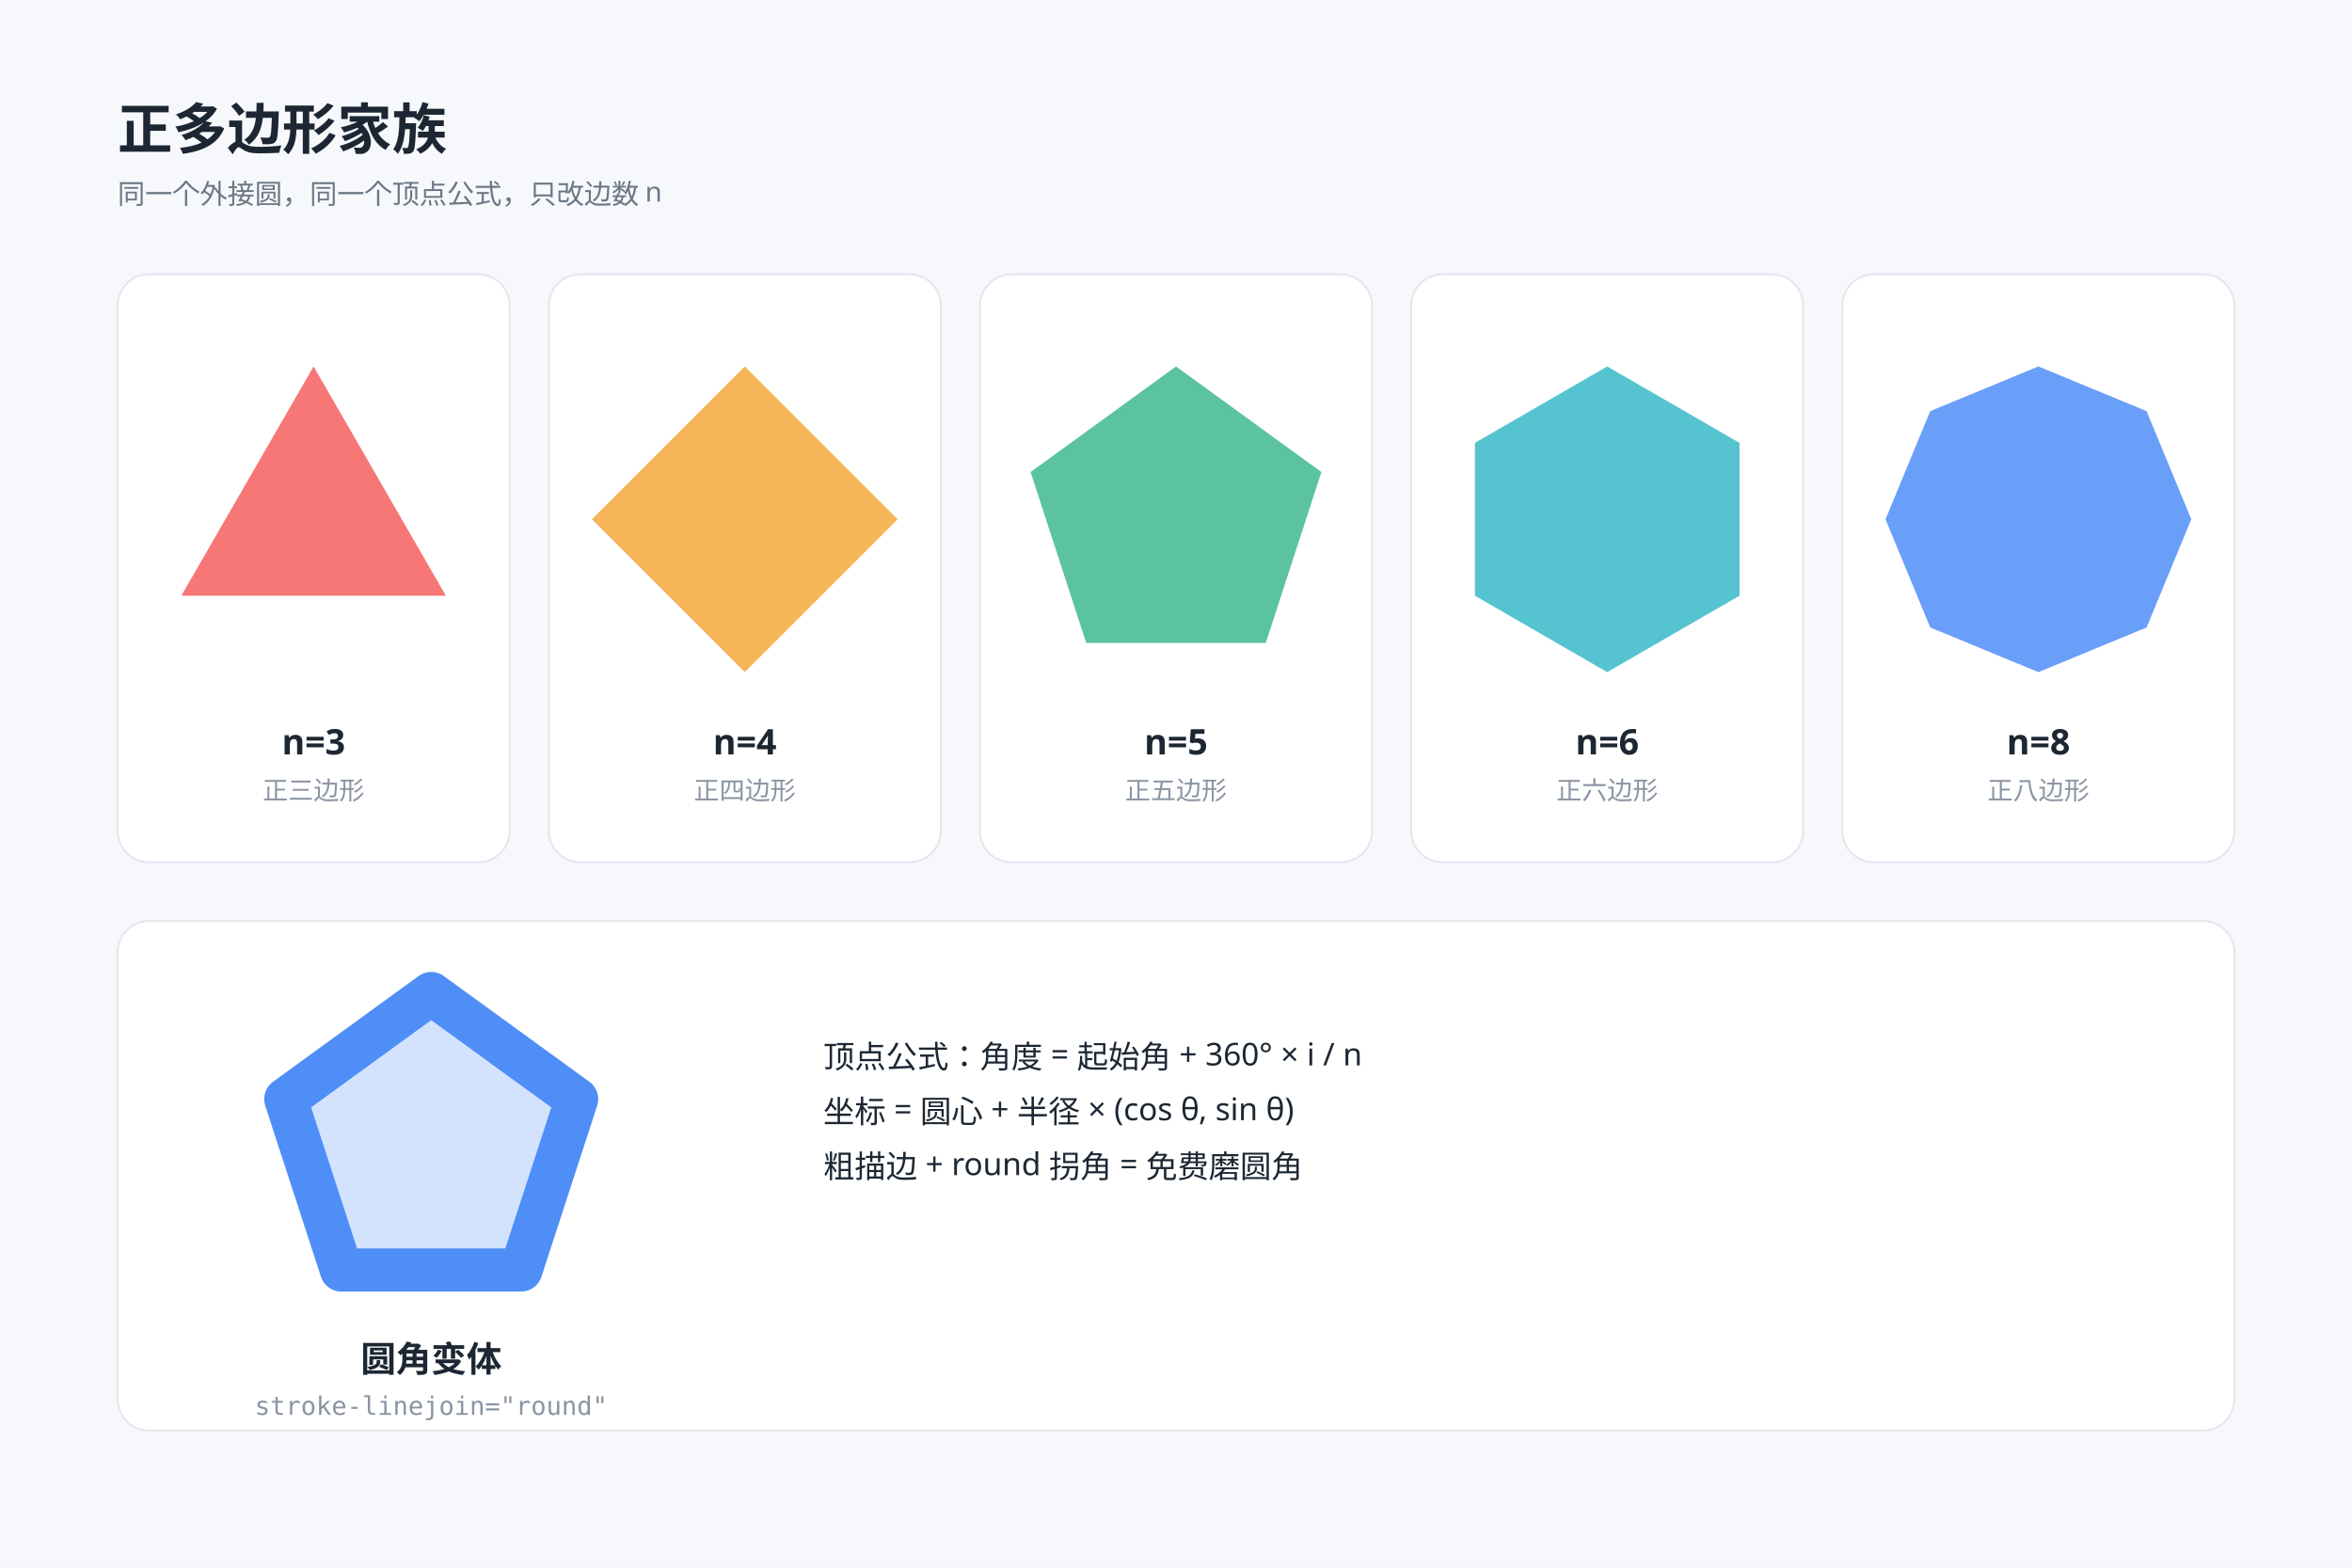
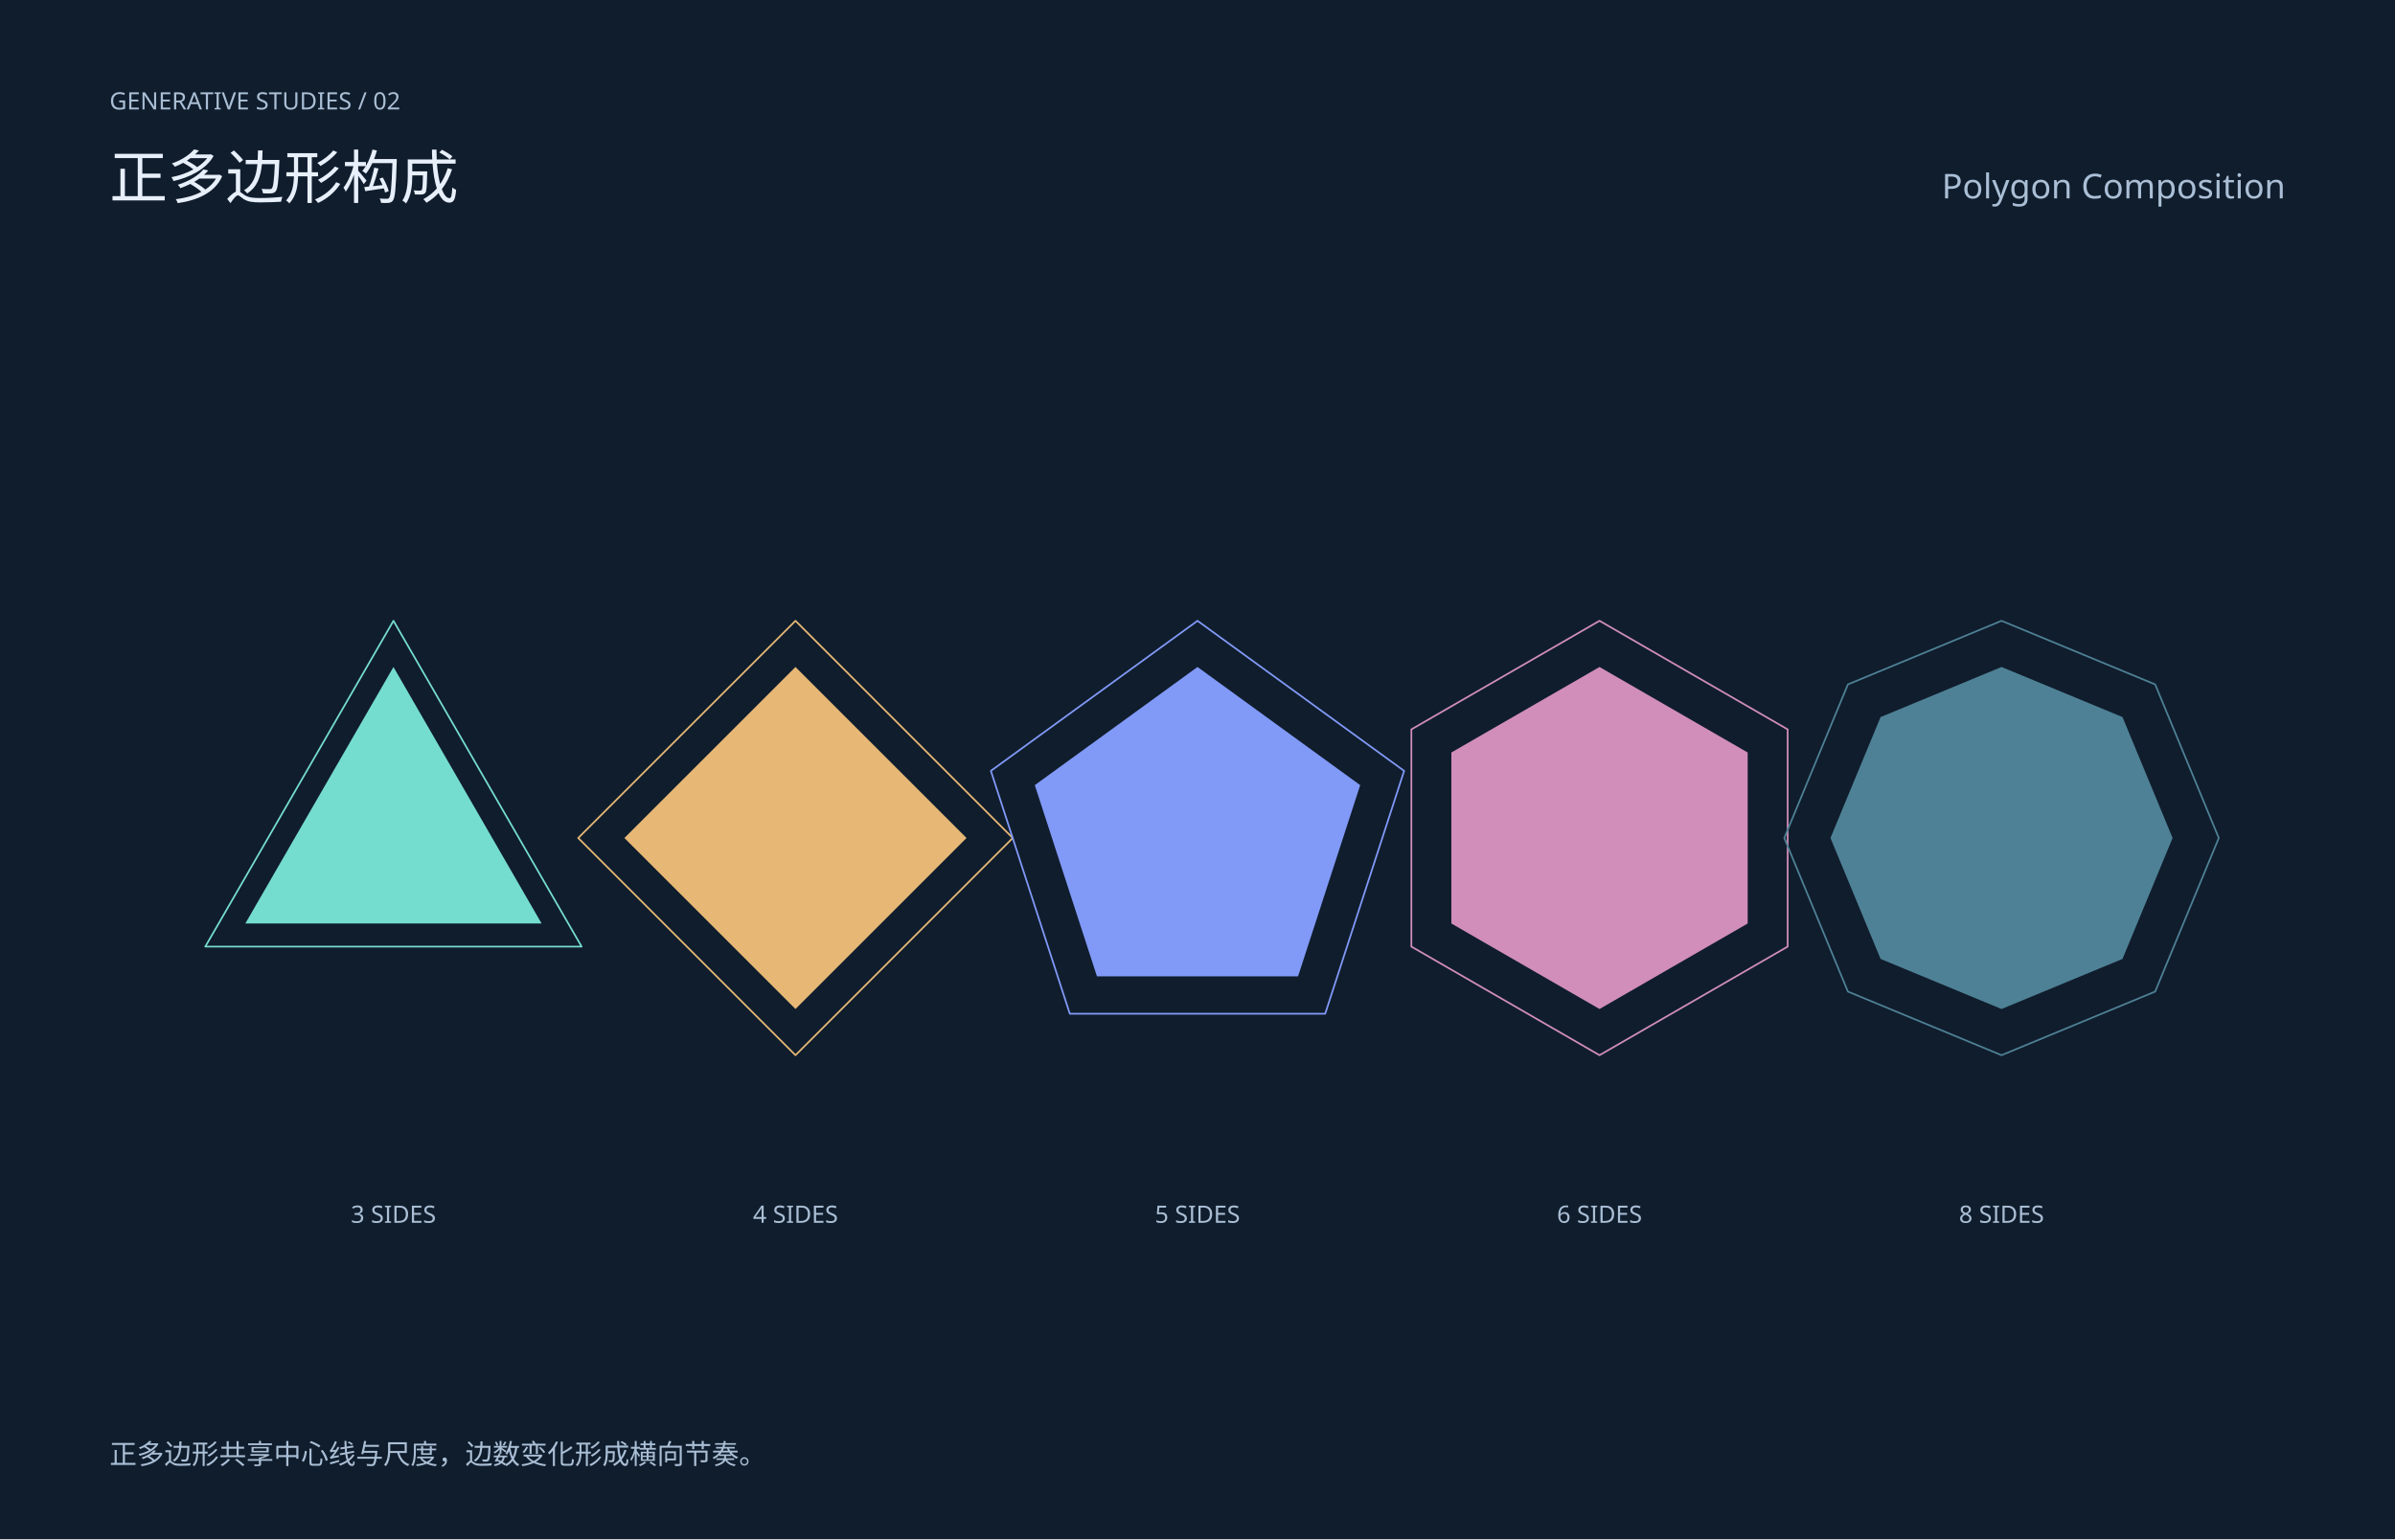
- <svg xmlns="http://www.w3.org/2000/svg" width="1200" height="800" viewBox="0 0 1200 800" font-family="PingFang SC, Hiragino Sans GB, Microsoft YaHei, sans-serif">
-   <rect width="1200" height="800" fill="#f6f8fb" />
-   <text x="60" y="76" font-size="28" font-weight="700" fill="#1c2733">正多边形家族</text>
-   <text x="60" y="104" font-size="14" fill="#6b7785">同一个外接圆，同一个顶点公式，只改边数 n</text>
-   <g>
-     <rect x="60" y="140" width="200" height="300" rx="16" fill="#ffffff" stroke="#e3e8ef" />
-     <polygon points="160.0,187.0 227.5,304.0 92.5,304.0" fill="#f65e5e" opacity="0.85" />
-     <text x="160" y="385" font-size="18" font-weight="600" fill="#1c2733" text-anchor="middle">n=3</text>
-     <text x="160" y="408" font-size="13" fill="#8a94a3" text-anchor="middle" font-family="SFMono-Regular, Menlo, monospace">正三边形</text>
+ <svg xmlns="http://www.w3.org/2000/svg" width="1400" height="900" viewBox="0 0 1400 900" role="img" aria-labelledby="title desc" font-family="PingFang SC, Microsoft YaHei, sans-serif">
+   <rect x="0" y="0" width="1400" height="900" fill="#101d2d" />
+   <text x="64" y="64" font-size="14" fill="#aabfd5" text-anchor="start">GENERATIVE STUDIES / 02</text>
+   <text x="64" y="116" font-size="34" fill="#e7effa" text-anchor="start">正多边形构成</text>
+   <text x="1336" y="116" font-size="20" fill="#aabfd5" text-anchor="end">Polygon Composition</text>
+   <defs>
+     <clipPath id="stage">
+       <rect x="64" y="190" width="1272" height="620" />
+     </clipPath>
+     <linearGradient id="ink" x1="0" y1="0" x2="1" y2="1">
+       <stop stop-color="#75ddcf" />
+       <stop offset="1" stop-color="#819af8" />
+     </linearGradient>
+   </defs>
+   <g clip-path="url(#stage)">
+     <path d="M230.000 390.000 L316.603 540.000 L143.397 540.000 Z" fill="#75ddcf" stroke="none" stroke-width="2" stroke-linecap="round" stroke-linejoin="round" />
+     <path d="M230.000 363.000 L339.985 553.500 L120.015 553.500 Z" fill="none" stroke="#75ddcf" stroke-width="1" stroke-linecap="round" stroke-linejoin="round" />
+     <text x="230" y="715" font-size="14" fill="#aabfd5" text-anchor="middle">3 SIDES</text>
+     <path d="M465.000 390.000 L565.000 490.000 L465.000 590.000 L365.000 490.000 Z" fill="#e7b875" stroke="none" stroke-width="2" stroke-linecap="round" stroke-linejoin="round" />
+     <path d="M465.000 363.000 L592.000 490.000 L465.000 617.000 L338.000 490.000 Z" fill="none" stroke="#e7b875" stroke-width="1" stroke-linecap="round" stroke-linejoin="round" />
+     <text x="465" y="715" font-size="14" fill="#aabfd5" text-anchor="middle">4 SIDES</text>
+     <path d="M700.000 390.000 L795.106 459.098 L758.779 570.902 L641.221 570.902 L604.894 459.098 Z" fill="#819af8" stroke="none" stroke-width="2" stroke-linecap="round" stroke-linejoin="round" />
+     <path d="M700.000 363.000 L820.784 450.755 L774.649 592.745 L625.351 592.745 L579.216 450.755 Z" fill="none" stroke="#819af8" stroke-width="1" stroke-linecap="round" stroke-linejoin="round" />
+     <text x="700" y="715" font-size="14" fill="#aabfd5" text-anchor="middle">5 SIDES</text>
+     <path d="M935.000 390.000 L1021.603 440.000 L1021.603 540.000 L935.000 590.000 L848.397 540.000 L848.397 440.000 Z" fill="#d18eba" stroke="none" stroke-width="2" stroke-linecap="round" stroke-linejoin="round" />
+     <path d="M935.000 363.000 L1044.985 426.500 L1044.985 553.500 L935.000 617.000 L825.015 553.500 L825.015 426.500 Z" fill="none" stroke="#d18eba" stroke-width="1" stroke-linecap="round" stroke-linejoin="round" />
+     <text x="935" y="715" font-size="14" fill="#aabfd5" text-anchor="middle">6 SIDES</text>
+     <path d="M1170.000 390.000 L1240.711 419.289 L1270.000 490.000 L1240.711 560.711 L1170.000 590.000 L1099.289 560.711 L1070.000 490.000 L1099.289 419.289 Z" fill="#4e8195" stroke="none" stroke-width="2" stroke-linecap="round" stroke-linejoin="round" />
+     <path d="M1170.000 363.000 L1259.803 400.197 L1297.000 490.000 L1259.803 579.803 L1170.000 617.000 L1080.197 579.803 L1043.000 490.000 L1080.197 400.197 Z" fill="none" stroke="#4e8195" stroke-width="1" stroke-linecap="round" stroke-linejoin="round" />
+     <text x="1170" y="715" font-size="14" fill="#aabfd5" text-anchor="middle">8 SIDES</text>
  </g>
-   <g>
-     <rect x="280" y="140" width="200" height="300" rx="16" fill="#ffffff" stroke="#e3e8ef" />
-     <polygon points="380.0,187.0 458.0,265.0 380.0,343.0 302.0,265.0" fill="#f5a83c" opacity="0.85" />
-     <text x="380" y="385" font-size="18" font-weight="600" fill="#1c2733" text-anchor="middle">n=4</text>
-     <text x="380" y="408" font-size="13" fill="#8a94a3" text-anchor="middle" font-family="SFMono-Regular, Menlo, monospace">正四边形</text>
-   </g>
-   <g>
-     <rect x="500" y="140" width="200" height="300" rx="16" fill="#ffffff" stroke="#e3e8ef" />
-     <polygon points="600.0,187.0 674.2,240.9 645.8,328.1 554.2,328.1 525.8,240.9" fill="#3fb98f" opacity="0.85" />
-     <text x="600" y="385" font-size="18" font-weight="600" fill="#1c2733" text-anchor="middle">n=5</text>
-     <text x="600" y="408" font-size="13" fill="#8a94a3" text-anchor="middle" font-family="SFMono-Regular, Menlo, monospace">正五边形</text>
-   </g>
-   <g>
-     <rect x="720" y="140" width="200" height="300" rx="16" fill="#ffffff" stroke="#e3e8ef" />
-     <polygon points="820.0,187.0 887.5,226.0 887.5,304.0 820.0,343.0 752.5,304.0 752.5,226.0" fill="#38b8c9" opacity="0.85" />
-     <text x="820" y="385" font-size="18" font-weight="600" fill="#1c2733" text-anchor="middle">n=6</text>
-     <text x="820" y="408" font-size="13" fill="#8a94a3" text-anchor="middle" font-family="SFMono-Regular, Menlo, monospace">正六边形</text>
-   </g>
-   <g>
-     <rect x="940" y="140" width="200" height="300" rx="16" fill="#ffffff" stroke="#e3e8ef" />
-     <polygon points="1040.0,187.0 1095.2,209.8 1118.0,265.0 1095.2,320.2 1040.0,343.0 984.8,320.2 962.0,265.0 984.8,209.8" fill="#4f8ef7" opacity="0.85" />
-     <text x="1040" y="385" font-size="18" font-weight="600" fill="#1c2733" text-anchor="middle">n=8</text>
-     <text x="1040" y="408" font-size="13" fill="#8a94a3" text-anchor="middle" font-family="SFMono-Regular, Menlo, monospace">正八边形</text>
-   </g>
-   <g>
-     <rect x="60" y="470" width="1080" height="260" rx="16" fill="#ffffff" stroke="#e3e8ef" />
-     <polygon points="220.0,507.0 294.2,560.9 265.8,648.1 174.2,648.1 145.8,560.9" fill="none" stroke="#4f8ef7" stroke-width="22" stroke-linejoin="round" />
-     <polygon points="220.0,507.0 294.2,560.9 265.8,648.1 174.2,648.1 145.8,560.9" fill="#4f8ef7" opacity="0.25" />
-     <text x="220" y="700" font-size="18" font-weight="600" fill="#1c2733" text-anchor="middle">圆角变体</text>
-     <text x="420" y="545" font-size="16" fill="#1c2733">顶点公式：角度 = 起始角 + 360° × i / n</text>
-     <text x="420" y="573" font-size="16" fill="#1c2733">坐标 = 圆心 + 半径 × (cos θ, sin θ)</text>
-     <text x="420" y="601" font-size="16" fill="#1c2733">粗描边 + round 拐角 = 免费磨圆角</text>
-     <text x="220" y="722" font-size="13" fill="#8a94a3" text-anchor="middle" font-family="SFMono-Regular, Menlo, monospace">stroke-linejoin="round"</text>
-   </g>
+   <text x="64" y="856" font-size="16" fill="#aabfd5" text-anchor="start">正多边形共享中心线与尺度，边数变化形成横向节奏。</text>
+   <style>.snapshot{display:none}@media(prefers-reduced-motion:reduce){.motion{display:none}.snapshot{display:inline}.grow{animation:none;stroke-dashoffset:0}}@keyframes grow{from{stroke-dashoffset:1}to{stroke-dashoffset:0}}</style>
</svg>
